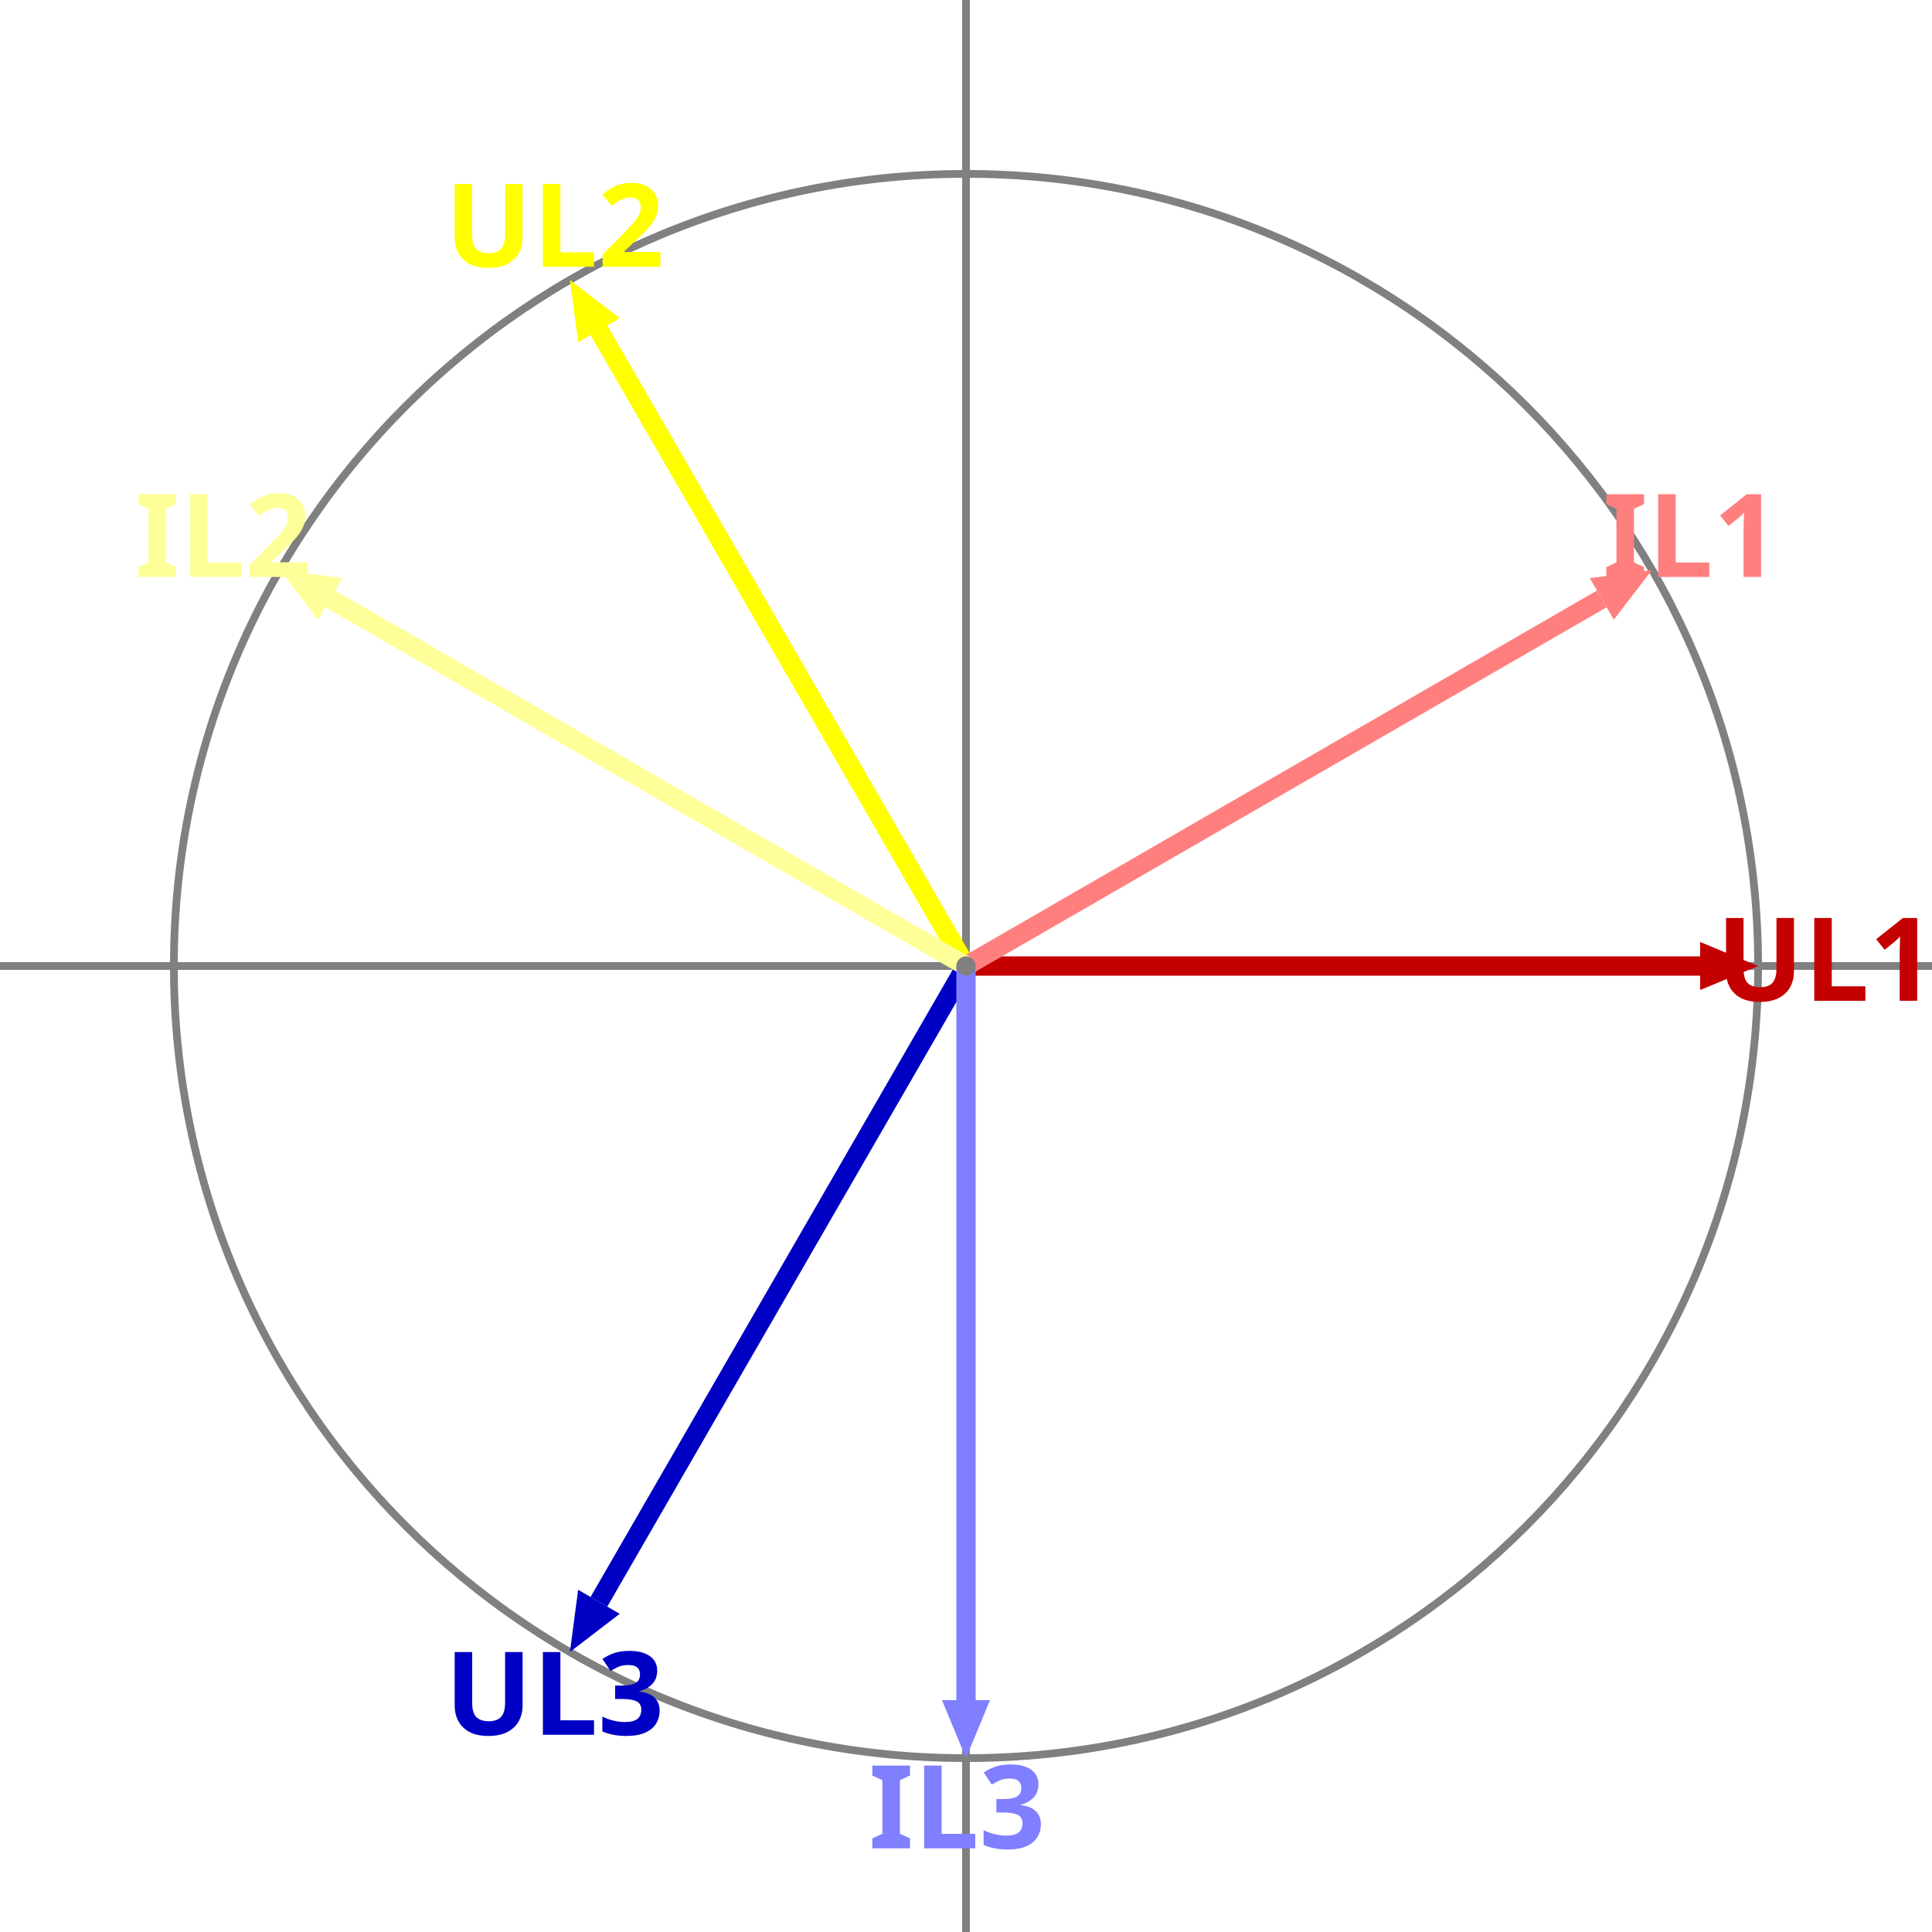
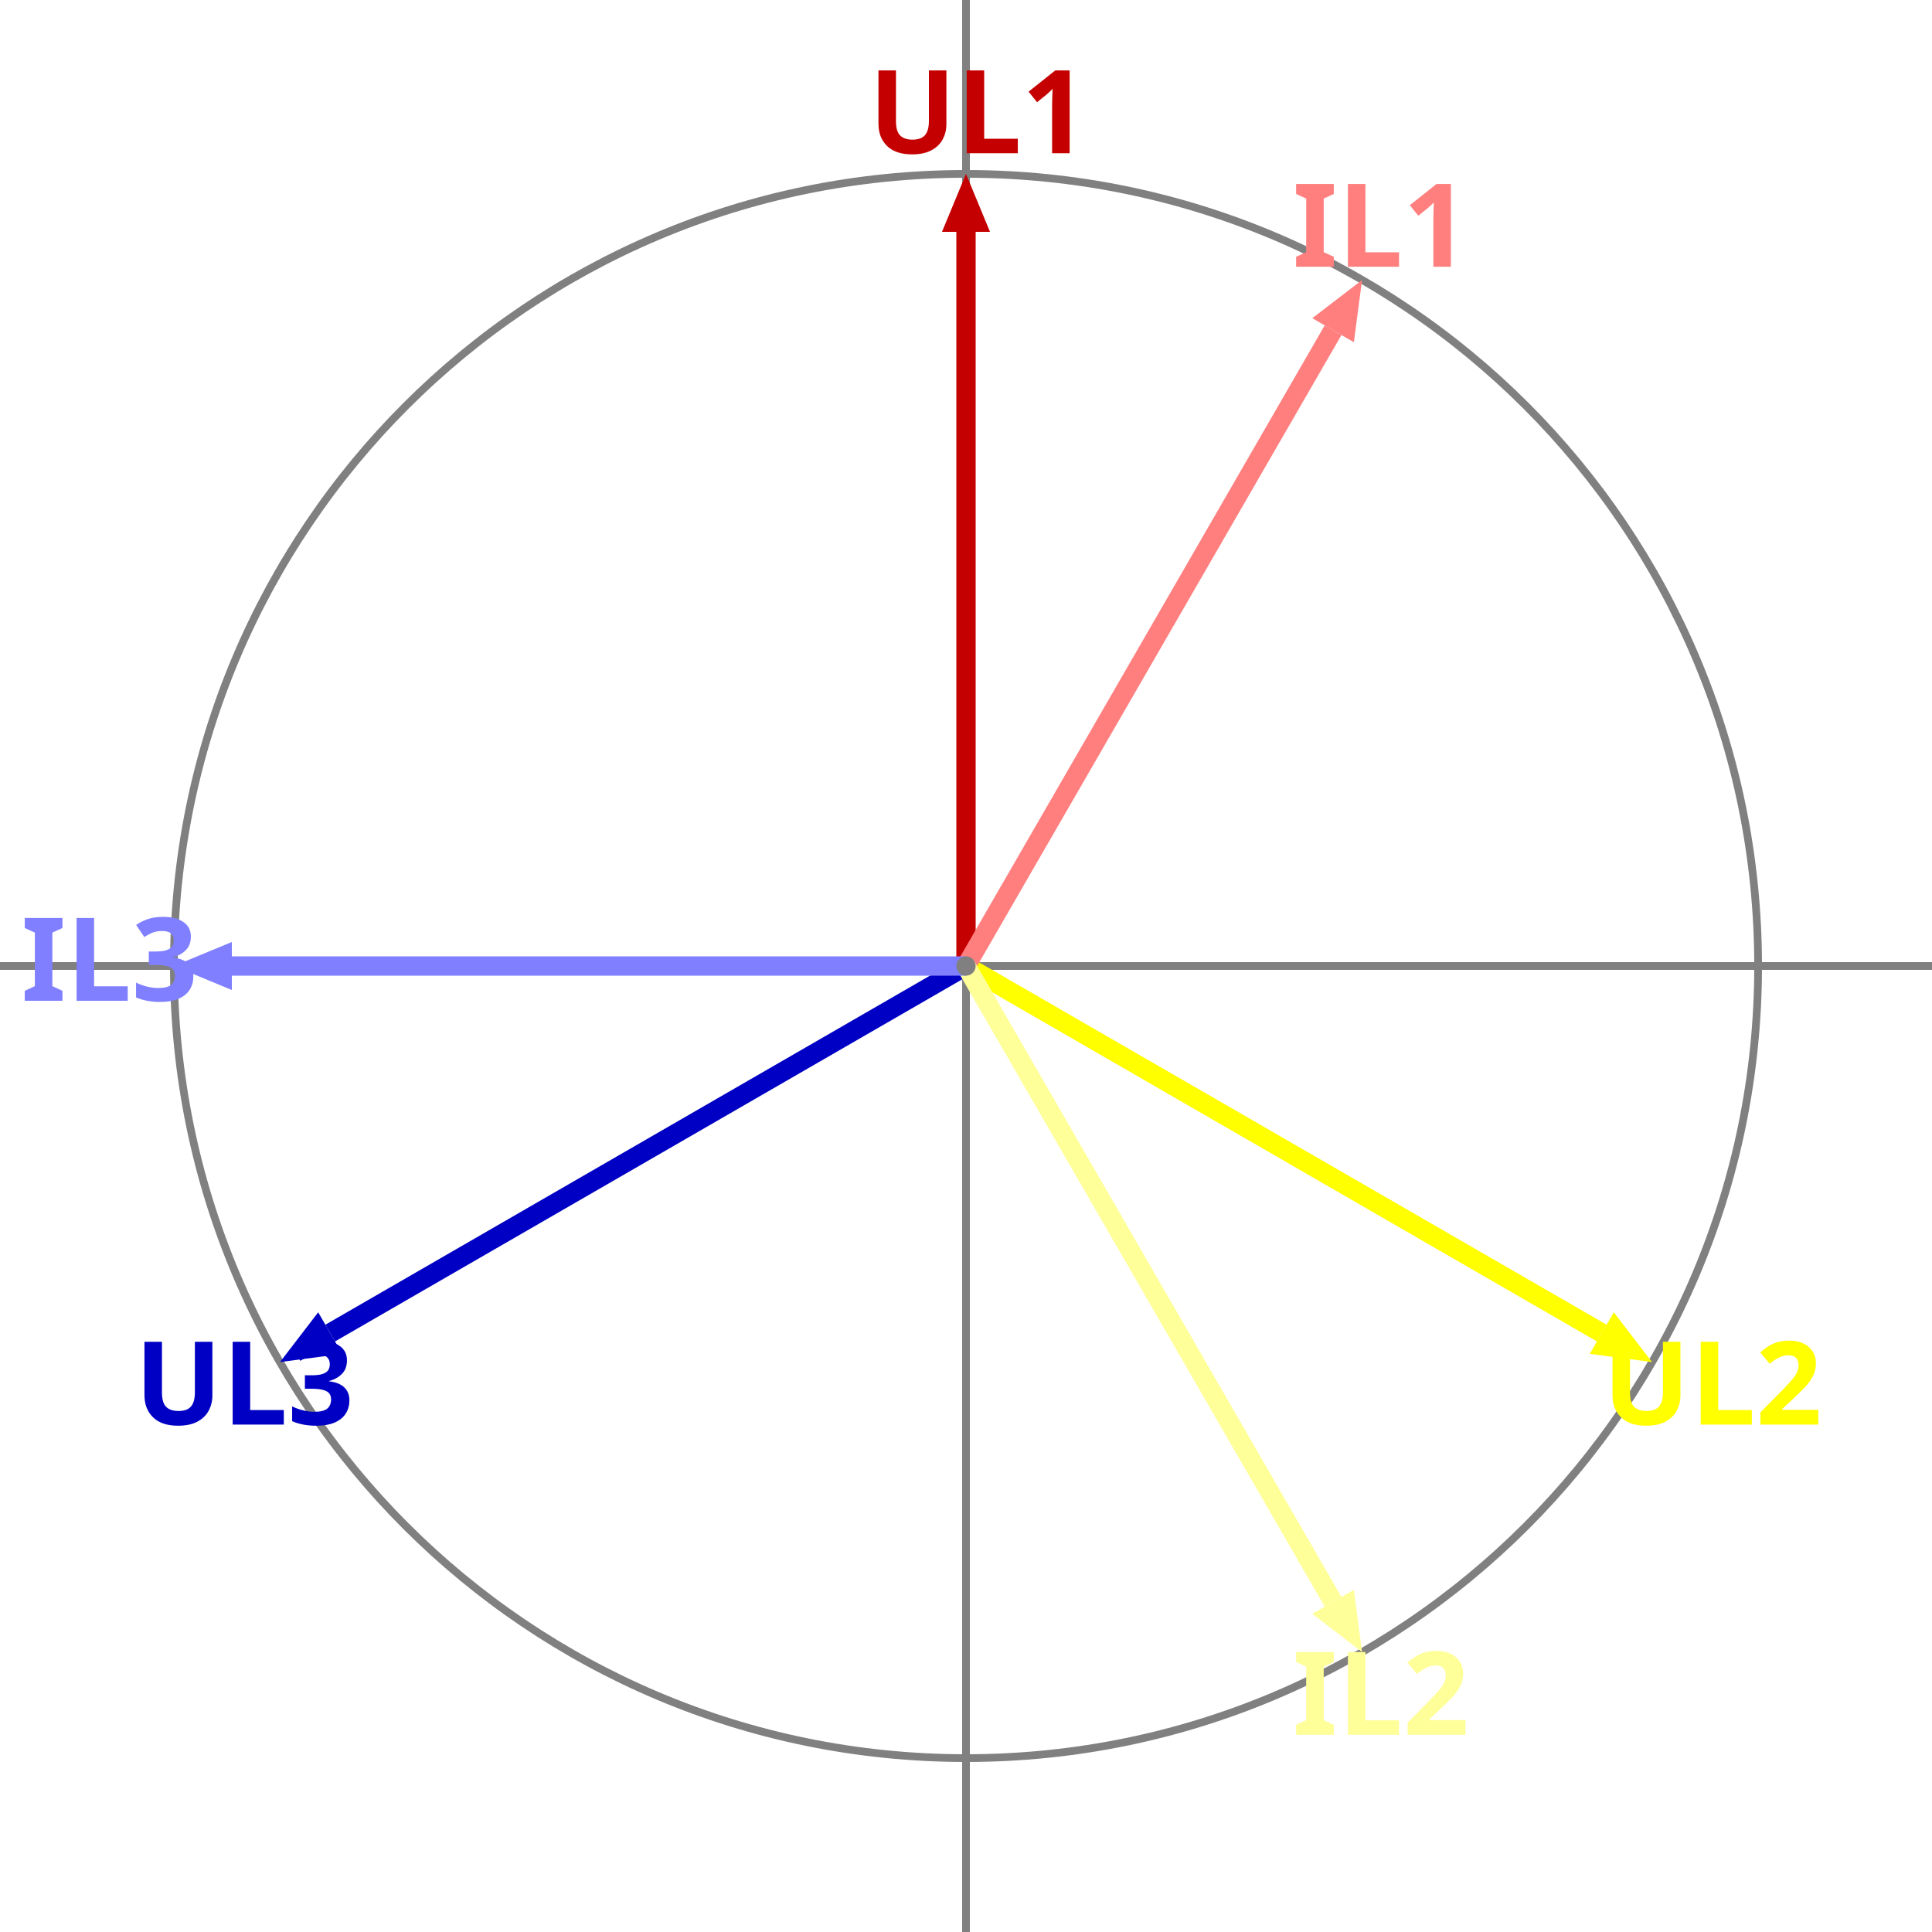
<svg xmlns="http://www.w3.org/2000/svg" width="705.556mm" height="705.556mm" viewBox="0 0 2000 2000" version="1.2" baseProfile="tiny">
  <defs>
</defs>
  <g fill="none" stroke="black" stroke-width="1" fill-rule="evenodd" stroke-linecap="square" stroke-linejoin="bevel">
    <g fill="none" stroke="#808080" stroke-opacity="1" stroke-width="8" stroke-linecap="square" stroke-linejoin="bevel" transform="matrix(1,0,0,1,0,0)" font-family="Sans" font-size="120" font-weight="570" font-style="normal">
      <polyline fill="none" vector-effect="none" points="0,1000 2000,1000 " />
      <polyline fill="none" vector-effect="none" points="1000,0 1000,2000 " />
      <path vector-effect="none" fill-rule="evenodd" d="M1820,1000 C1820,547.127 1452.87,180 1000,180 C547.127,180 180,547.127 180,1000 C180,1452.87 547.127,1820 1000,1820 C1452.87,1820 1820,1452.87 1820,1000 " />
    </g>
    <g fill="none" stroke="#c40000" stroke-opacity="1" stroke-width="20" stroke-linecap="square" stroke-linejoin="bevel" transform="matrix(1,0,0,1,0,0)" font-family="Sans" font-size="120" font-weight="570" font-style="normal">
-       <polyline fill="none" vector-effect="none" points="1010,1000 1750,1000 " />
+       <polyline fill="none" vector-effect="none" points="1000,990 1000,250 " />
    </g>
    <g fill="none" stroke="none" transform="matrix(1,0,0,1,0,0)" font-family="Sans" font-size="120" font-weight="570" font-style="normal">
-       <path vector-effect="none" fill-rule="evenodd" d="M1820,1000 L1760,1024.85 L1760,975.147 L1820,1000" />
+       <path vector-effect="none" fill-rule="evenodd" d="M1000,180 L1024.85,240 L975.147,240 L1000,180" />
    </g>
    <g fill="#c40000" fill-opacity="1" stroke="none" transform="matrix(1,0,0,1,0,0)" font-family="Sans" font-size="120" font-weight="570" font-style="normal">
-       <path vector-effect="none" fill-rule="evenodd" d="M1820,1000 L1760,1024.85 L1760,975.147" />
+       <path vector-effect="none" fill-rule="evenodd" d="M1000,180 L1024.85,240 L975.147,240" />
    </g>
    <g fill="none" stroke="#c40000" stroke-opacity="1" stroke-width="1" stroke-linecap="square" stroke-linejoin="bevel" transform="matrix(1,0,0,1,0,0)" font-family="Sans" font-size="120" font-weight="570" font-style="normal">
-       <text fill="#c40000" fill-opacity="1" stroke="none" xml:space="preserve" x="1776.59" y="1036" font-family="Sans" font-size="120" font-weight="570" font-style="normal">UL1</text>
+       <text fill="#c40000" fill-opacity="1" stroke="none" xml:space="preserve" x="899.188" y="158.6" font-family="Sans" font-size="120" font-weight="570" font-style="normal">UL1</text>
    </g>
    <g fill="none" stroke="#ffff00" stroke-opacity="1" stroke-width="20" stroke-linecap="square" stroke-linejoin="bevel" transform="matrix(1,0,0,1,0,0)" font-family="Sans" font-size="120" font-weight="570" font-style="normal">
-       <polyline fill="none" vector-effect="none" points="995,991.34 625,350.481 " />
+       <polyline fill="none" vector-effect="none" points="1008.66,1005 1649.52,1375 " />
    </g>
    <g fill="none" stroke="none" transform="matrix(1,0,0,1,0,0)" font-family="Sans" font-size="120" font-weight="570" font-style="normal">
-       <path vector-effect="none" fill-rule="evenodd" d="M590,289.859 L641.523,329.394 L598.477,354.247 L590,289.859" />
+       <path vector-effect="none" fill-rule="evenodd" d="M1710.14,1410 L1645.75,1401.52 L1670.61,1358.48 L1710.14,1410" />
    </g>
    <g fill="#ffff00" fill-opacity="1" stroke="none" transform="matrix(1,0,0,1,0,0)" font-family="Sans" font-size="120" font-weight="570" font-style="normal">
-       <path vector-effect="none" fill-rule="evenodd" d="M590,289.859 L641.523,329.394 L598.477,354.247" />
+       <path vector-effect="none" fill-rule="evenodd" d="M1710.14,1410 L1645.75,1401.52 L1670.61,1358.48" />
    </g>
    <g fill="none" stroke="#ffff00" stroke-opacity="1" stroke-width="1" stroke-linecap="square" stroke-linejoin="bevel" transform="matrix(1,0,0,1,0,0)" font-family="Sans" font-size="120" font-weight="570" font-style="normal">
-       <text fill="#ffff00" fill-opacity="1" stroke="none" xml:space="preserve" x="460.484" y="276.149" font-family="Sans" font-size="120" font-weight="570" font-style="normal">UL2</text>
+       <text fill="#ffff00" fill-opacity="1" stroke="none" xml:space="preserve" x="1659.05" y="1474.7" font-family="Sans" font-size="120" font-weight="570" font-style="normal">UL2</text>
    </g>
    <g fill="none" stroke="#0000c4" stroke-opacity="1" stroke-width="20" stroke-linecap="square" stroke-linejoin="bevel" transform="matrix(1,0,0,1,0,0)" font-family="Sans" font-size="120" font-weight="570" font-style="normal">
-       <polyline fill="none" vector-effect="none" points="995,1008.66 625,1649.52 " />
+       <polyline fill="none" vector-effect="none" points="991.34,1005 350.481,1375 " />
    </g>
    <g fill="none" stroke="none" transform="matrix(1,0,0,1,0,0)" font-family="Sans" font-size="120" font-weight="570" font-style="normal">
-       <path vector-effect="none" fill-rule="evenodd" d="M590,1710.14 L598.477,1645.75 L641.523,1670.61 L590,1710.14" />
+       <path vector-effect="none" fill-rule="evenodd" d="M289.859,1410 L329.394,1358.48 L354.247,1401.52 L289.859,1410" />
    </g>
    <g fill="#0000c4" fill-opacity="1" stroke="none" transform="matrix(1,0,0,1,0,0)" font-family="Sans" font-size="120" font-weight="570" font-style="normal">
-       <path vector-effect="none" fill-rule="evenodd" d="M590,1710.14 L598.477,1645.75 L641.523,1670.61" />
+       <path vector-effect="none" fill-rule="evenodd" d="M289.859,1410 L329.394,1358.48 L354.247,1401.52" />
    </g>
    <g fill="none" stroke="#0000c4" stroke-opacity="1" stroke-width="1" stroke-linecap="square" stroke-linejoin="bevel" transform="matrix(1,0,0,1,0,0)" font-family="Sans" font-size="120" font-weight="570" font-style="normal">
-       <text fill="#0000c4" fill-opacity="1" stroke="none" xml:space="preserve" x="460.484" y="1795.85" font-family="Sans" font-size="120" font-weight="570" font-style="normal">UL3</text>
+       <text fill="#0000c4" fill-opacity="1" stroke="none" xml:space="preserve" x="139.344" y="1474.7" font-family="Sans" font-size="120" font-weight="570" font-style="normal">UL3</text>
    </g>
    <g fill="none" stroke="#ff7f7f" stroke-opacity="1" stroke-width="20" stroke-linecap="square" stroke-linejoin="bevel" transform="matrix(1,0,0,1,0,0)" font-family="Sans" font-size="120" font-weight="570" font-style="normal">
-       <polyline fill="none" vector-effect="none" points="1008.66,995 1649.52,625 " />
+       <polyline fill="none" vector-effect="none" points="1005,991.34 1375,350.481 " />
    </g>
    <g fill="none" stroke="none" transform="matrix(1,0,0,1,0,0)" font-family="Sans" font-size="120" font-weight="570" font-style="normal">
-       <path vector-effect="none" fill-rule="evenodd" d="M1710.14,590 L1670.61,641.523 L1645.75,598.477 L1710.14,590" />
+       <path vector-effect="none" fill-rule="evenodd" d="M1410,289.859 L1401.52,354.247 L1358.48,329.394 L1410,289.859" />
    </g>
    <g fill="#ff7f7f" fill-opacity="1" stroke="none" transform="matrix(1,0,0,1,0,0)" font-family="Sans" font-size="120" font-weight="570" font-style="normal">
-       <path vector-effect="none" fill-rule="evenodd" d="M1710.14,590 L1670.61,641.523 L1645.75,598.477" />
+       <path vector-effect="none" fill-rule="evenodd" d="M1410,289.859 L1401.52,354.247 L1358.48,329.394" />
    </g>
    <g fill="none" stroke="#ff7f7f" stroke-opacity="1" stroke-width="1" stroke-linecap="square" stroke-linejoin="bevel" transform="matrix(1,0,0,1,0,0)" font-family="Sans" font-size="120" font-weight="570" font-style="normal">
-       <text fill="#ff7f7f" fill-opacity="1" stroke="none" xml:space="preserve" x="1659.05" y="597.3" font-family="Sans" font-size="120" font-weight="570" font-style="normal">IL1</text>
+       <text fill="#ff7f7f" fill-opacity="1" stroke="none" xml:space="preserve" x="1337.89" y="276.149" font-family="Sans" font-size="120" font-weight="570" font-style="normal">IL1</text>
    </g>
    <g fill="none" stroke="#ffff99" stroke-opacity="1" stroke-width="20" stroke-linecap="square" stroke-linejoin="bevel" transform="matrix(1,0,0,1,0,0)" font-family="Sans" font-size="120" font-weight="570" font-style="normal">
-       <polyline fill="none" vector-effect="none" points="991.34,995 350.481,625 " />
+       <polyline fill="none" vector-effect="none" points="1005,1008.66 1375,1649.52 " />
    </g>
    <g fill="none" stroke="none" transform="matrix(1,0,0,1,0,0)" font-family="Sans" font-size="120" font-weight="570" font-style="normal">
-       <path vector-effect="none" fill-rule="evenodd" d="M289.859,590 L354.247,598.477 L329.394,641.523 L289.859,590" />
+       <path vector-effect="none" fill-rule="evenodd" d="M1410,1710.14 L1358.48,1670.61 L1401.52,1645.75 L1410,1710.14" />
    </g>
    <g fill="#ffff99" fill-opacity="1" stroke="none" transform="matrix(1,0,0,1,0,0)" font-family="Sans" font-size="120" font-weight="570" font-style="normal">
-       <path vector-effect="none" fill-rule="evenodd" d="M289.859,590 L354.247,598.477 L329.394,641.523" />
+       <path vector-effect="none" fill-rule="evenodd" d="M1410,1710.14 L1358.48,1670.61 L1401.52,1645.75" />
    </g>
    <g fill="none" stroke="#ffff99" stroke-opacity="1" stroke-width="1" stroke-linecap="square" stroke-linejoin="bevel" transform="matrix(1,0,0,1,0,0)" font-family="Sans" font-size="120" font-weight="570" font-style="normal">
-       <text fill="#ffff99" fill-opacity="1" stroke="none" xml:space="preserve" x="139.344" y="597.3" font-family="Sans" font-size="120" font-weight="570" font-style="normal">IL2</text>
+       <text fill="#ffff99" fill-opacity="1" stroke="none" xml:space="preserve" x="1337.89" y="1795.85" font-family="Sans" font-size="120" font-weight="570" font-style="normal">IL2</text>
    </g>
    <g fill="none" stroke="#7f7fff" stroke-opacity="1" stroke-width="20" stroke-linecap="square" stroke-linejoin="bevel" transform="matrix(1,0,0,1,0,0)" font-family="Sans" font-size="120" font-weight="570" font-style="normal">
-       <polyline fill="none" vector-effect="none" points="1000,1010 1000,1750 " />
+       <polyline fill="none" vector-effect="none" points="990,1000 250,1000 " />
    </g>
    <g fill="none" stroke="none" transform="matrix(1,0,0,1,0,0)" font-family="Sans" font-size="120" font-weight="570" font-style="normal">
-       <path vector-effect="none" fill-rule="evenodd" d="M1000,1820 L975.147,1760 L1024.85,1760 L1000,1820" />
+       <path vector-effect="none" fill-rule="evenodd" d="M180,1000 L240,975.147 L240,1024.85 L180,1000" />
    </g>
    <g fill="#7f7fff" fill-opacity="1" stroke="none" transform="matrix(1,0,0,1,0,0)" font-family="Sans" font-size="120" font-weight="570" font-style="normal">
-       <path vector-effect="none" fill-rule="evenodd" d="M1000,1820 L975.147,1760 L1024.85,1760" />
+       <path vector-effect="none" fill-rule="evenodd" d="M180,1000 L240,975.147 L240,1024.85" />
    </g>
    <g fill="none" stroke="#7f7fff" stroke-opacity="1" stroke-width="1" stroke-linecap="square" stroke-linejoin="bevel" transform="matrix(1,0,0,1,0,0)" font-family="Sans" font-size="120" font-weight="570" font-style="normal">
-       <text fill="#7f7fff" fill-opacity="1" stroke="none" xml:space="preserve" x="899.188" y="1913.4" font-family="Sans" font-size="120" font-weight="570" font-style="normal">IL3</text>
+       <text fill="#7f7fff" fill-opacity="1" stroke="none" xml:space="preserve" x="21.797" y="1036" font-family="Sans" font-size="120" font-weight="570" font-style="normal">IL3</text>
    </g>
    <g fill="#808080" fill-opacity="1" stroke="none" transform="matrix(1,0,0,1,0,0)" font-family="Sans" font-size="120" font-weight="570" font-style="normal">
      <circle cx="1000" cy="1000" r="10" />
    </g>
  </g>
</svg>
